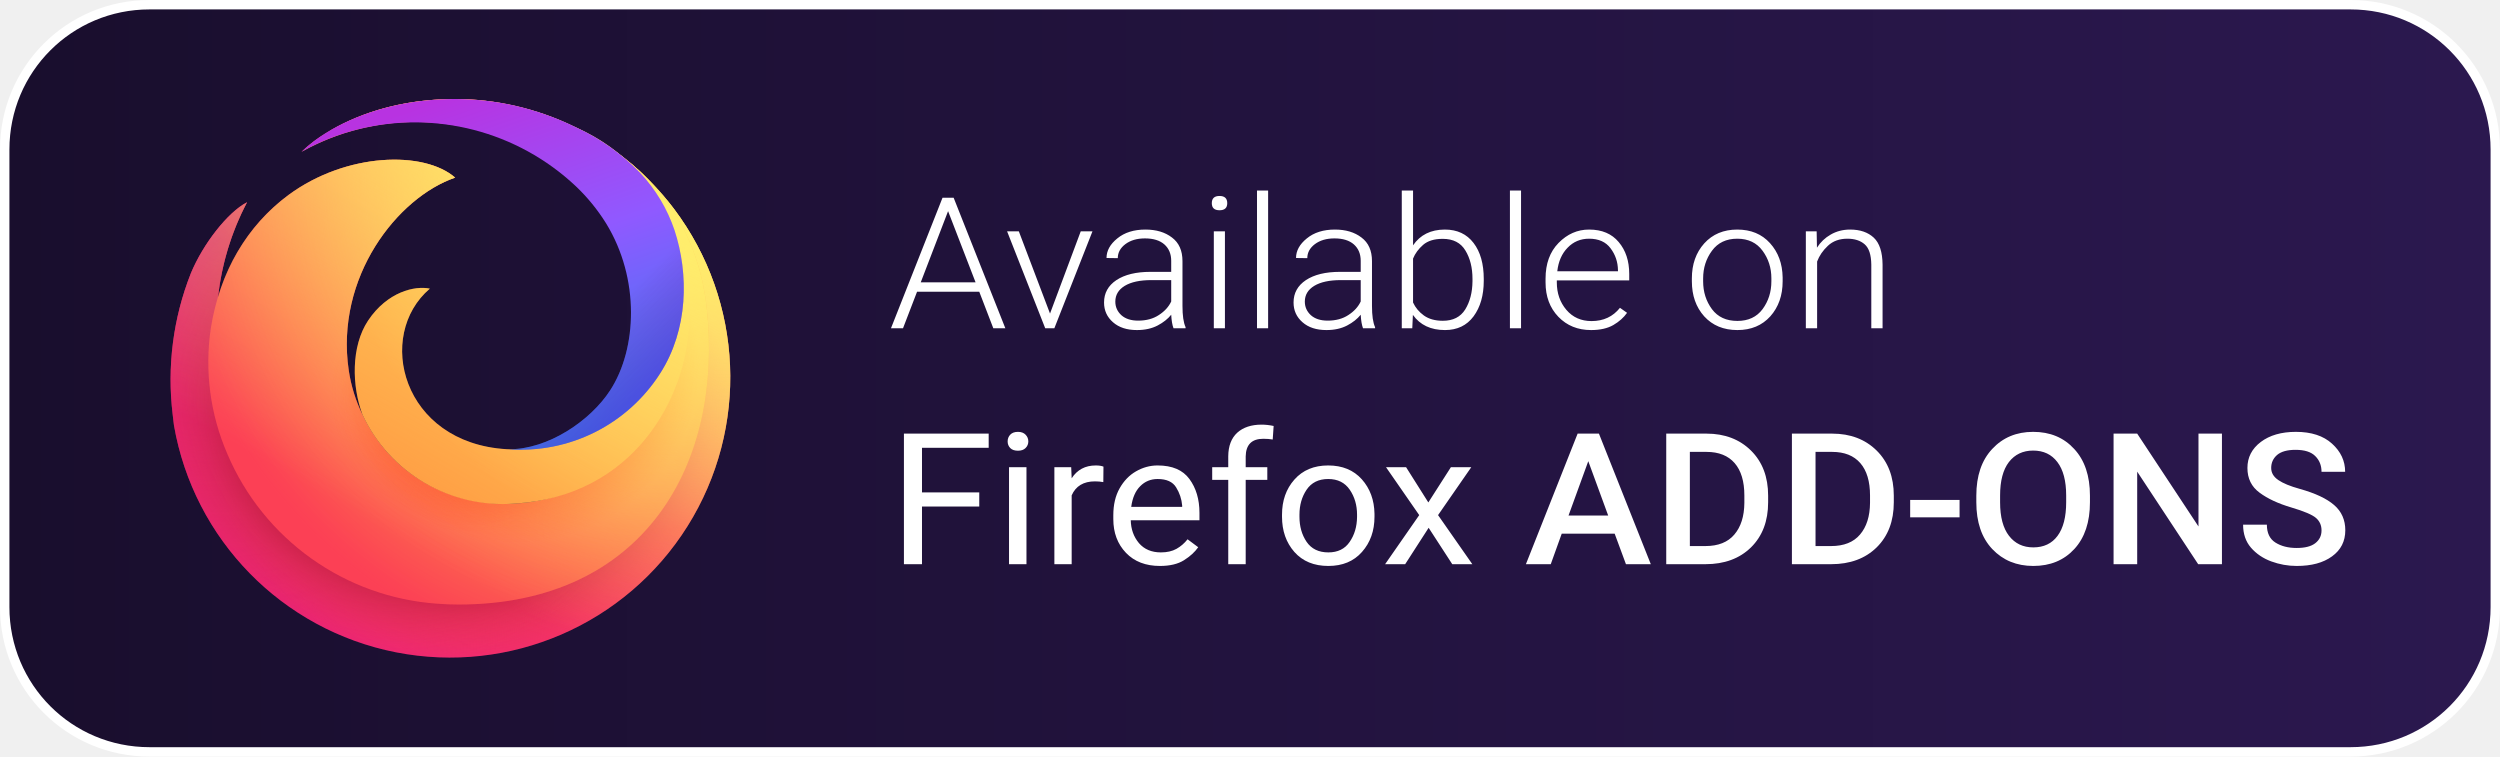
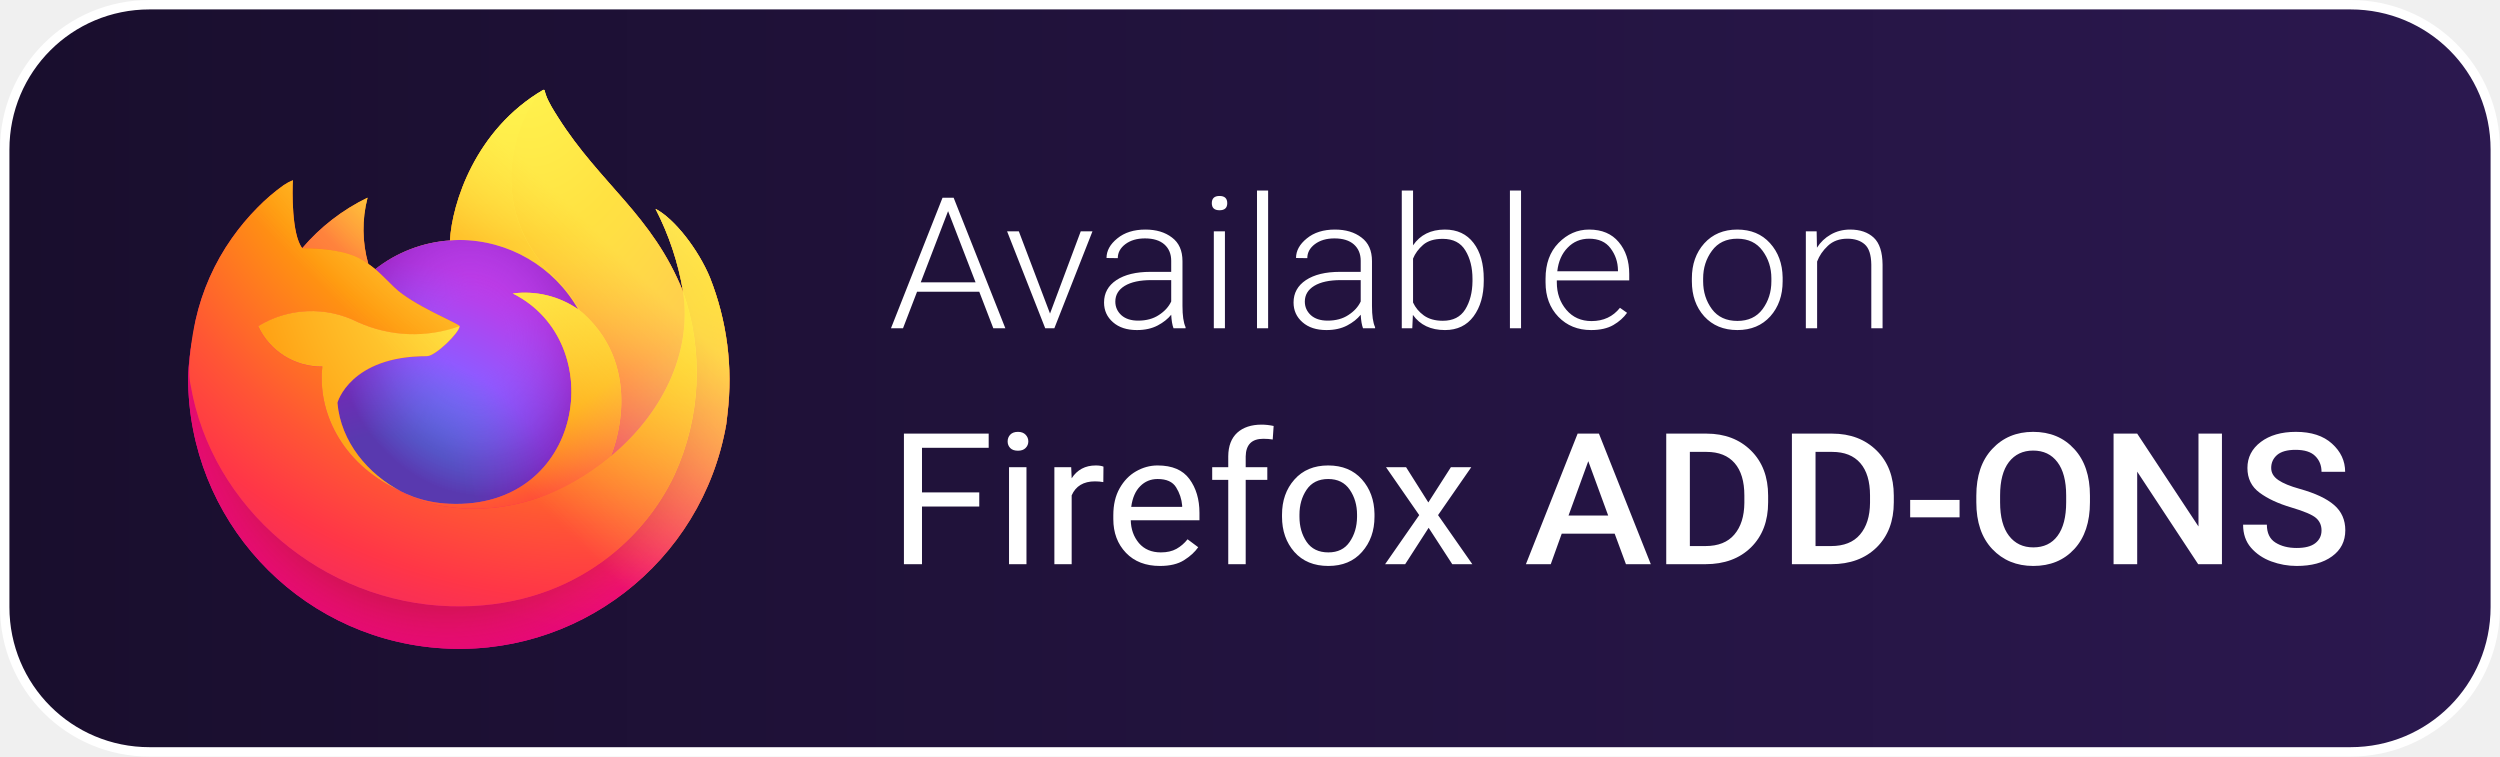
<svg xmlns="http://www.w3.org/2000/svg" xmlns:xlink="http://www.w3.org/1999/xlink" width="978.819" height="296.226" viewBox="0 0 258.979 78.376" version="1.1" id="svg5" xml:space="preserve">
  <defs id="defs2">
    <linearGradient id="linearGradient502">
      <stop style="stop-color:#190e2d;stop-opacity:1" offset="0" id="stop498" />
      <stop style="stop-color:#2b184f;stop-opacity:1" offset="1" id="stop500" />
    </linearGradient>
    <style id="style132">.a{fill:#d53;}.b{fill:#fff;}.c{fill:#ddd;}.d{fill:#fc0;}.e{fill:#6b5;}.f{fill:#4a4;}.g{fill:#148;}</style>
    <linearGradient xlink:href="#linearGradient502" id="linearGradient504" x1="2.0345053e-05" y1="39.688" x2="264.583" y2="39.688" gradientUnits="userSpaceOnUse" gradientTransform="matrix(0.9751334,0,0,0.9751334,3.289646,0.9868937)" />
    <radialGradient id="a" cx="-1186.91" cy="-517.676" r="90.78" gradientTransform="matrix(0.7246295,0,0,0.7246295,932.3886,398.4831)" gradientUnits="userSpaceOnUse">
      <stop offset="0" stop-color="#fff36e" id="stop1289" />
      <stop offset=".5" stop-color="#fc4055" id="stop1291" />
      <stop offset="1" stop-color="#e31587" id="stop1293" />
    </radialGradient>
    <radialGradient id="b" cx="-1251.812" cy="-513.921" r="53.726" gradientTransform="matrix(0.7246295,0,0,0.7246295,932.3886,398.4831)" gradientUnits="userSpaceOnUse">
      <stop offset=".001" stop-color="#c60084" id="stop1296" />
      <stop offset="1" stop-color="#fc4055" stop-opacity="0" id="stop1298" />
    </radialGradient>
    <radialGradient id="c" cx="-1179.15" cy="-522.842" r="106.599" gradientTransform="matrix(0.7246295,0,0,0.7246295,932.3886,398.4831)" gradientUnits="userSpaceOnUse">
      <stop offset="0" stop-color="#ffde67" stop-opacity=".6" id="stop1301" />
      <stop offset=".093" stop-color="#ffd966" stop-opacity=".581" id="stop1303" />
      <stop offset=".203" stop-color="#ffca65" stop-opacity=".525" id="stop1305" />
      <stop offset=".321" stop-color="#feb262" stop-opacity=".432" id="stop1307" />
      <stop offset=".446" stop-color="#fe8f5e" stop-opacity=".302" id="stop1309" />
      <stop offset=".573" stop-color="#fd6459" stop-opacity=".137" id="stop1311" />
      <stop offset=".664" stop-color="#fc4055" stop-opacity="0" id="stop1313" />
    </radialGradient>
    <radialGradient id="d" cx="42.285" cy="44.499" r="137.521" gradientTransform="matrix(0.7246295,0,0,0.7246295,20.48502,11.41787)" gradientUnits="userSpaceOnUse">
      <stop offset=".153" stop-color="#810220" id="stop1316" />
      <stop offset=".167" stop-color="#920b27" stop-opacity=".861" id="stop1318" />
      <stop offset=".216" stop-color="#cb2740" stop-opacity=".398" id="stop1320" />
      <stop offset=".253" stop-color="#ef394f" stop-opacity=".11" id="stop1322" />
      <stop offset=".272" stop-color="#fc4055" stop-opacity="0" id="stop1324" />
    </radialGradient>
    <radialGradient id="e" cx="31.878" cy="42.77" r="137.521" gradientTransform="matrix(0.7246295,0,0,0.7246295,20.48502,11.41787)" gradientUnits="userSpaceOnUse">
      <stop offset=".113" stop-color="#810220" id="stop1327" />
      <stop offset=".133" stop-color="#920b27" stop-opacity=".861" id="stop1329" />
      <stop offset=".204" stop-color="#cb2740" stop-opacity=".398" id="stop1331" />
      <stop offset=".257" stop-color="#ef394f" stop-opacity=".11" id="stop1333" />
      <stop offset=".284" stop-color="#fc4055" stop-opacity="0" id="stop1335" />
    </radialGradient>
    <linearGradient id="f" x1="-1212.61" y1="-525.103" x2="-1189.052" y2="-484.299" gradientTransform="matrix(0.7246295,0,0,0.7246295,932.3886,397.6346)" gradientUnits="userSpaceOnUse">
      <stop offset="0" stop-color="#ffbd4f" id="stop1338" />
      <stop offset=".508" stop-color="#ff9640" stop-opacity="0" id="stop1340" />
    </linearGradient>
    <radialGradient id="g" cx="-1255.933" cy="-77.395" r="88.863" gradientTransform="matrix(0.6949197,0,0,0.696369,943.5877,74.14398)" gradientUnits="userSpaceOnUse">
      <stop offset="0" stop-color="#ff9640" id="stop1343" />
      <stop offset=".8" stop-color="#fc4055" id="stop1345" />
    </radialGradient>
    <radialGradient id="h" cx="-1255.933" cy="-77.395" r="88.863" gradientTransform="matrix(0.6949197,0,0,0.696369,943.5877,74.14398)" gradientUnits="userSpaceOnUse">
      <stop offset=".084" stop-color="#ffde67" id="stop1348" />
      <stop offset=".147" stop-color="#ffdc66" stop-opacity=".968" id="stop1350" />
      <stop offset=".246" stop-color="#ffd562" stop-opacity=".879" id="stop1352" />
      <stop offset=".369" stop-color="#ffcb5d" stop-opacity=".734" id="stop1354" />
      <stop offset=".511" stop-color="#ffbc55" stop-opacity=".533" id="stop1356" />
      <stop offset=".667" stop-color="#ffaa4b" stop-opacity=".28" id="stop1358" />
      <stop offset=".822" stop-color="#ff9640" stop-opacity="0" id="stop1360" />
    </radialGradient>
    <radialGradient id="i" cx="49.941" cy="38.654" r="41.79" gradientTransform="matrix(0.1789835,0.7036153,-0.7326005,0.187679,76.05034,-2.897909)" gradientUnits="userSpaceOnUse">
      <stop offset=".363" stop-color="#fc4055" id="stop1363" />
      <stop offset=".443" stop-color="#fd604d" stop-opacity=".633" id="stop1365" />
      <stop offset=".545" stop-color="#fe8644" stop-opacity=".181" id="stop1367" />
      <stop offset=".59" stop-color="#ff9640" stop-opacity="0" id="stop1369" />
    </radialGradient>
    <radialGradient id="j" cx="42.737" cy="42.193" r="41.79" gradientTransform="matrix(0.7246295,0,0,0.7246295,20.48502,11.41787)" gradientUnits="userSpaceOnUse">
      <stop offset=".216" stop-color="#fc4055" stop-opacity=".8" id="stop1372" />
      <stop offset=".267" stop-color="#fd5251" stop-opacity=".633" id="stop1374" />
      <stop offset=".41" stop-color="#fe8345" stop-opacity=".181" id="stop1376" />
      <stop offset=".474" stop-color="#ff9640" stop-opacity="0" id="stop1378" />
    </radialGradient>
    <radialGradient id="k" cx="-1238.198" cy="-87.433" r="150.195" gradientTransform="matrix(0.6949197,0,0,0.696369,943.5877,74.14398)" gradientUnits="userSpaceOnUse">
      <stop offset=".054" stop-color="#fff36e" id="stop1381" />
      <stop offset=".457" stop-color="#ff9640" id="stop1383" />
      <stop offset=".639" stop-color="#ff9640" id="stop1385" />
    </radialGradient>
    <linearGradient id="l" x1="59.052" y1="7.083" x2="18.155" y2="77.92" gradientUnits="userSpaceOnUse" gradientTransform="matrix(0.7246295,0,0,0.7246295,20.48502,11.48671)">
      <stop offset="0" stop-color="#fff36e" stop-opacity=".8" id="stop1388" />
      <stop offset=".094" stop-color="#fff36e" stop-opacity=".699" id="stop1390" />
      <stop offset=".752" stop-color="#fff36e" stop-opacity="0" id="stop1392" />
    </linearGradient>
    <linearGradient id="m" x1="40.585" y1="-0.67" x2="62.3" y2="62.203" gradientUnits="userSpaceOnUse" gradientTransform="matrix(0.7246295,0,0,0.7246295,20.48502,11.48671)">
      <stop offset="0" stop-color="#b833e1" id="stop1395" />
      <stop offset=".371" stop-color="#9059ff" id="stop1397" />
      <stop offset=".614" stop-color="#5b6df8" id="stop1399" />
      <stop offset="1" stop-color="#0090ed" id="stop1401" />
    </linearGradient>
    <linearGradient id="n" x1="-1230.731" y1="-532.566" x2="-1190.37" y2="-492.205" gradientTransform="matrix(0.7246295,0,0,0.7246295,932.3886,397.6346)" gradientUnits="userSpaceOnUse">
      <stop offset=".805" stop-color="#722291" stop-opacity="0" id="stop1404" />
      <stop offset="1" stop-color="#592acb" stop-opacity=".5" id="stop1406" />
    </linearGradient>
+     <linearGradient id="a-3" x1="70.79" x2="6.447" y1="12.39" y2="74.47" gradientTransform="translate(-1.3,-0.004086)" gradientUnits="userSpaceOnUse">
+       <stop stop-color="#fff44f" offset=".048" id="stop1" />
+       <stop stop-color="#ffe847" offset=".111" id="stop2" />
+       <stop stop-color="#ffc830" offset=".225" id="stop3" />
+       <stop stop-color="#ff980e" offset=".368" id="stop4" />
+       <stop stop-color="#ff8b16" offset=".401" id="stop5" />
+       <stop stop-color="#ff672a" offset=".462" id="stop6" />
+       <stop stop-color="#ff3647" offset=".534" id="stop7" />
+       <stop stop-color="#e31587" offset=".705" id="stop8" />
+     </linearGradient>
+     <radialGradient id="b-6" cx="-7907" cy="-8515" r="80.8" gradientTransform="translate(7974,8524)" gradientUnits="userSpaceOnUse">
+       <stop stop-color="#ffbd4f" offset=".129" id="stop9" />
+       <stop stop-color="#ffac31" offset=".186" id="stop10" />
+       <stop stop-color="#ff9d17" offset=".247" id="stop11" />
+       <stop stop-color="#ff980e" offset=".283" id="stop12" />
+       <stop stop-color="#ff563b" offset=".403" id="stop13" />
+       <stop stop-color="#ff3750" offset=".467" id="stop14" />
+       <stop stop-color="#f5156c" offset=".71" id="stop15" />
+       <stop stop-color="#eb0878" offset=".782" id="stop16" />
+       <stop stop-color="#e50080" offset=".86" id="stop17" />
+     </radialGradient>
+     <radialGradient id="c-7" cx="-7937" cy="-8482" r="80.8" gradientTransform="translate(7974,8524)" gradientUnits="userSpaceOnUse">
+       <stop stop-color="#960e18" offset=".3" id="stop18" />
+       <stop stop-color="#b11927" stop-opacity=".74" offset=".351" id="stop19" />
+       <stop stop-color="#db293d" stop-opacity=".343" offset=".435" id="stop20" />
+       <stop stop-color="#f5334b" stop-opacity=".094" offset=".497" id="stop21" />
+       <stop stop-color="#ff3750" stop-opacity="0" offset=".53" id="stop22" />
+     </radialGradient>
+     <radialGradient id="d-5" cx="-7927" cy="-8533" r="58.53" gradientTransform="translate(7974,8524)" gradientUnits="userSpaceOnUse">
+       <stop stop-color="#fff44f" offset=".132" id="stop23" />
+       <stop stop-color="#ffdc3e" offset=".252" id="stop24" />
+       <stop stop-color="#ff9d12" offset=".506" id="stop25" />
+       <stop stop-color="#ff980e" offset=".526" id="stop26" />
+     </radialGradient>
+     <radialGradient id="e-3" cx="-7946" cy="-8461" r="38.47" gradientTransform="translate(7974,8524)" gradientUnits="userSpaceOnUse">
+       <stop stop-color="#3a8ee6" offset=".353" id="stop27" />
+       <stop stop-color="#5c79f0" offset=".472" id="stop28" />
+       <stop stop-color="#9059ff" offset=".669" id="stop29" />
+       <stop stop-color="#c139e6" offset="1" id="stop30" />
+     </radialGradient>
+     <radialGradient id="f-5" cx="-7936" cy="-8492" r="20.4" gradientTransform="matrix(0.972,-0.235,0.275,1.138,10090,7834)" gradientUnits="userSpaceOnUse">
+       <stop stop-color="#9059ff" stop-opacity="0" offset=".206" id="stop31" />
+       <stop stop-color="#8c4ff3" stop-opacity=".064" offset=".278" id="stop32" />
+       <stop stop-color="#7716a8" stop-opacity=".45" offset=".747" id="stop33" />
+       <stop stop-color="#6e008b" stop-opacity=".6" offset=".975" id="stop34" />
+     </radialGradient>
+     <radialGradient id="g-6" cx="-7938" cy="-8518" r="27.68" gradientTransform="translate(7974,8524)" gradientUnits="userSpaceOnUse">
+       <stop stop-color="#ffe226" offset="0" id="stop35" />
+       <stop stop-color="#ffdb27" offset=".121" id="stop36" />
+       <stop stop-color="#ffc82a" offset=".295" id="stop37" />
+       <stop stop-color="#ffa930" offset=".502" id="stop38" />
+       <stop stop-color="#ff7e37" offset=".732" id="stop39" />
+       <stop stop-color="#ff7139" offset=".792" id="stop40" />
+     </radialGradient>
+     <radialGradient id="h-2" cx="-7916" cy="-8536" r="118.1" gradientTransform="translate(7974,8524)" gradientUnits="userSpaceOnUse">
+       <stop stop-color="#fff44f" offset=".113" id="stop41" />
+       <stop stop-color="#ff980e" offset=".456" id="stop42" />
+       <stop stop-color="#ff5634" offset=".622" id="stop43" />
+       <stop stop-color="#ff3647" offset=".716" id="stop44" />
+       <stop stop-color="#e31587" offset=".904" id="stop45" />
+     </radialGradient>
+     <radialGradient id="i-9" cx="-7927" cy="-8523" r="86.5" gradientTransform="matrix(0.105,0.995,-0.653,0.069,-4685,8470)" gradientUnits="userSpaceOnUse">
+       <stop stop-color="#fff44f" offset="0" id="stop46" />
+       <stop stop-color="#ffe847" offset=".06" id="stop47" />
+       <stop stop-color="#ffc830" offset=".168" id="stop48" />
+       <stop stop-color="#ff980e" offset=".304" id="stop49" />
+       <stop stop-color="#ff8b16" offset=".356" id="stop50" />
+       <stop stop-color="#ff672a" offset=".455" id="stop51" />
+       <stop stop-color="#ff3647" offset=".57" id="stop52" />
+       <stop stop-color="#e31587" offset=".737" id="stop53" />
+     </radialGradient>
+     <radialGradient id="j-1" cx="-7938" cy="-8508" r="73.72" gradientTransform="translate(7974,8524)" gradientUnits="userSpaceOnUse">
+       <stop stop-color="#fff44f" offset=".137" id="stop54" />
+       <stop stop-color="#ff980e" offset=".48" id="stop55" />
+       <stop stop-color="#ff5634" offset=".592" id="stop56" />
+       <stop stop-color="#ff3647" offset=".655" id="stop57" />
+       <stop stop-color="#e31587" offset=".904" id="stop58" />
+     </radialGradient>
+     <radialGradient id="k-2" cx="-7919" cy="-8504" r="80.69" gradientTransform="translate(7974,8524)" gradientUnits="userSpaceOnUse">
+       <stop stop-color="#fff44f" offset=".094" id="stop59" />
+       <stop stop-color="#ffe141" offset=".231" id="stop60" />
+       <stop stop-color="#ffaf1e" offset=".509" id="stop61" />
+       <stop stop-color="#ff980e" offset=".626" id="stop62" />
+     </radialGradient>
+     <linearGradient id="l-7" x1="70.01" x2="15.27" y1="12.06" y2="66.81" gradientTransform="translate(-1.3,-0.004086)" gradientUnits="userSpaceOnUse">
+       <stop stop-color="#fff44f" stop-opacity=".8" offset=".167" id="stop63" />
+       <stop stop-color="#fff44f" stop-opacity=".634" offset=".266" id="stop64" />
+       <stop stop-color="#fff44f" stop-opacity=".217" offset=".489" id="stop65" />
+       <stop stop-color="#fff44f" stop-opacity="0" offset=".6" id="stop66" />
+     </linearGradient>
  </defs>
  <g id="layer1" transform="translate(-2.802099,-0.4993272)">
    <path id="rect353" style="fill:url(#linearGradient504);stroke:#ffffff;stroke-width:0.975;stroke-linecap:round;stroke-linejoin:round;stroke-opacity:1" d="M 18.29,0.987 H 246.294 c 8.31,0 15,6.69 15,15 v 47.401 c 0,8.31 -6.69,15 -15,15 H 18.29 c -8.31,0 -15,-6.69 -15,-15 V 15.987 c 0,-8.31 6.69,-15 15,-15 z" />
-     <g id="g1538" transform="translate(0,-0.7317905)">
-       <path d="M 72.618,22.863 A 28.601,28.601 0 0 0 50.621,11.493 c -6.73,-0.135 -11.38,1.888 -14.01,3.514 3.52,-2.041 8.613,-3.199 13.072,-3.142 11.471,0.145 23.791,7.957 25.621,22.038 2.101,16.164 -9.157,29.654 -24.995,29.695 -17.424,0.044 -28.021,-15.383 -25.251,-29.24 a 14.301,14.301 0 0 1 0.299,-2.02 27.402,27.402 0 0 1 3.038,-10.158 c -2.006,1.038 -4.562,4.322 -5.822,7.364 a 29.967,29.967 0 0 0 -1.883,14.622 c 0.043,0.375 0.083,0.75 0.132,1.122 A 29.03,29.03 0 1 0 72.618,22.863 Z m -45.942,2.527 z" fill="url(#a)" id="path1411" style="fill:url(#a);stroke-width:0.725" />
-       <path d="M 72.618,22.863 A 28.601,28.601 0 0 0 50.621,11.493 c -6.73,-0.135 -11.38,1.888 -14.01,3.514 3.52,-2.041 8.613,-3.199 13.072,-3.142 11.471,0.145 23.791,7.957 25.621,22.038 2.101,16.164 -9.157,29.654 -24.995,29.695 -17.424,0.044 -28.021,-15.383 -25.251,-29.24 a 14.301,14.301 0 0 1 0.299,-2.02 27.402,27.402 0 0 1 3.038,-10.158 c -2.006,1.038 -4.562,4.322 -5.822,7.364 a 29.967,29.967 0 0 0 -1.883,14.622 c 0.043,0.375 0.083,0.75 0.132,1.122 A 29.03,29.03 0 1 0 72.618,22.863 Z m -45.942,2.527 z" fill="url(#b)" opacity="0.67" id="path1413" style="fill:url(#b);stroke-width:0.725" />
-       <path d="M 72.618,22.863 A 28.601,28.601 0 0 0 50.621,11.493 c -6.73,-0.135 -11.38,1.888 -14.01,3.514 3.52,-2.041 8.613,-3.199 13.072,-3.142 11.471,0.145 23.791,7.957 25.621,22.038 2.101,16.164 -9.157,29.654 -24.995,29.695 -17.424,0.044 -28.021,-15.383 -25.251,-29.24 a 14.301,14.301 0 0 1 0.299,-2.02 27.402,27.402 0 0 1 3.038,-10.158 c -2.006,1.038 -4.562,4.322 -5.822,7.364 a 29.967,29.967 0 0 0 -1.883,14.622 c 0.043,0.375 0.083,0.75 0.132,1.122 A 29.03,29.03 0 1 0 72.618,22.863 Z m -45.942,2.527 z" fill="url(#c)" id="path1415" style="fill:url(#c);stroke-width:0.725" />
-       <path d="M 72.618,22.863 A 28.601,28.601 0 0 0 50.621,11.493 c -6.73,-0.135 -11.38,1.888 -14.01,3.514 3.52,-2.041 8.613,-3.199 13.072,-3.142 11.471,0.145 23.791,7.957 25.621,22.038 2.101,16.164 -9.157,29.654 -24.995,29.695 -17.424,0.044 -28.021,-15.383 -25.251,-29.24 a 14.301,14.301 0 0 1 0.299,-2.02 27.402,27.402 0 0 1 3.038,-10.158 c -2.006,1.038 -4.562,4.322 -5.822,7.364 a 29.967,29.967 0 0 0 -1.883,14.622 c 0.043,0.375 0.083,0.75 0.132,1.122 A 29.03,29.03 0 1 0 72.618,22.863 Z m -45.942,2.527 z" fill="url(#d)" id="path1417" style="fill:url(#d);stroke-width:0.725" />
-       <path d="M 72.618,22.863 A 28.601,28.601 0 0 0 50.621,11.493 c -6.73,-0.135 -11.38,1.888 -14.01,3.514 3.52,-2.041 8.613,-3.199 13.072,-3.142 11.471,0.145 23.791,7.957 25.621,22.038 2.101,16.164 -9.157,29.654 -24.995,29.695 -17.424,0.044 -28.021,-15.383 -25.251,-29.24 a 14.301,14.301 0 0 1 0.299,-2.02 27.402,27.402 0 0 1 3.038,-10.158 c -2.006,1.038 -4.562,4.322 -5.822,7.364 a 29.967,29.967 0 0 0 -1.883,14.622 c 0.043,0.375 0.083,0.75 0.132,1.122 A 29.03,29.03 0 1 0 72.618,22.863 Z m -45.942,2.527 z" fill="url(#e)" id="path1419" style="fill:url(#e);stroke-width:0.725" />
-       <path d="m 75.304,33.903 a 29.717,29.717 0 0 1 0.217,5.251 q 1.442,-0.217 2.889,-0.384 A 28.992,28.992 0 0 0 72.618,22.863 28.601,28.601 0 0 0 50.621,11.493 c -6.73,-0.135 -11.38,1.888 -14.01,3.514 3.52,-2.041 8.613,-3.199 13.072,-3.142 11.471,0.146 23.791,7.955 25.621,22.038 z" fill="url(#f)" id="path1421" style="fill:url(#f);stroke-width:0.725" />
-       <path d="M 76.01,33.1 C 74.379,18.384 61.255,11.769 49.683,11.865 c -4.46,0.036 -9.553,1.101 -13.072,3.142 a 14.275,14.275 0 0 0 -2.58,1.956 c 0.093,-0.078 0.372,-0.307 0.835,-0.625 l 0.046,-0.031 0.041,-0.028 a 19.315,19.315 0 0 1 5.574,-2.588 31.521,31.521 0 0 1 9.553,-1.118 24.097,24.097 0 0 1 22.645,23.183 C 72.989,45.327 65.157,52.957 56.128,53.399 49.562,53.721 43.375,50.544 40.353,44.187 A 15.71,15.71 0 0 1 38.93,39.598 c -1.432,-9.674 5.064,-17.924 11.022,-19.966 -3.214,-2.807 -11.267,-2.617 -17.26,1.793 -4.316,3.175 -7.116,8.006 -8.043,13.768 a 23.873,23.873 0 0 0 1.696,13.043 25.579,25.579 0 0 0 21.803,15.538 q 1.079,0.083 2.162,0.082 c 19.175,0 27.494,-14.556 25.7,-30.756 z" fill="url(#g)" id="path1423" style="fill:url(#g);stroke-width:0.725" />
-       <path d="M 76.01,33.1 C 74.379,18.384 61.255,11.769 49.683,11.865 c -4.46,0.036 -9.553,1.101 -13.072,3.142 a 14.275,14.275 0 0 0 -2.58,1.956 c 0.093,-0.078 0.372,-0.307 0.835,-0.625 l 0.046,-0.031 0.041,-0.028 a 19.315,19.315 0 0 1 5.574,-2.588 31.521,31.521 0 0 1 9.553,-1.118 24.097,24.097 0 0 1 22.645,23.183 C 72.989,45.327 65.157,52.957 56.128,53.399 49.562,53.721 43.375,50.544 40.353,44.187 A 15.71,15.71 0 0 1 38.93,39.598 c -1.432,-9.674 5.064,-17.924 11.022,-19.966 -3.214,-2.807 -11.267,-2.617 -17.26,1.793 -4.316,3.175 -7.116,8.006 -8.043,13.768 a 23.873,23.873 0 0 0 1.696,13.043 25.579,25.579 0 0 0 21.803,15.538 q 1.079,0.083 2.162,0.082 c 19.175,0 27.494,-14.556 25.7,-30.756 z" fill="url(#h)" id="path1425" style="fill:url(#h);stroke-width:0.725" />
-       <path d="M 76.01,33.1 C 74.379,18.384 61.255,11.769 49.683,11.865 c -4.46,0.036 -9.553,1.101 -13.072,3.142 a 14.275,14.275 0 0 0 -2.58,1.956 c 0.093,-0.078 0.372,-0.307 0.835,-0.625 l 0.046,-0.031 0.041,-0.028 a 19.315,19.315 0 0 1 5.574,-2.588 31.521,31.521 0 0 1 9.553,-1.118 24.097,24.097 0 0 1 22.645,23.183 C 72.989,45.327 65.157,52.957 56.128,53.399 49.562,53.721 43.375,50.544 40.353,44.187 A 15.71,15.71 0 0 1 38.93,39.598 c -1.432,-9.674 5.064,-17.924 11.022,-19.966 -3.214,-2.807 -11.267,-2.617 -17.26,1.793 -4.316,3.175 -7.116,8.006 -8.043,13.768 a 23.873,23.873 0 0 0 1.696,13.043 25.579,25.579 0 0 0 21.803,15.538 q 1.079,0.083 2.162,0.082 c 19.175,0 27.494,-14.556 25.7,-30.756 z" style="mix-blend-mode:multiply;fill:url(#i);stroke-width:0.725" opacity="0.53" fill="url(#i)" id="path1427" />
-       <path d="M 76.01,33.1 C 74.379,18.384 61.255,11.769 49.683,11.865 c -4.46,0.036 -9.553,1.101 -13.072,3.142 a 14.275,14.275 0 0 0 -2.58,1.956 c 0.093,-0.078 0.372,-0.307 0.835,-0.625 l 0.046,-0.031 0.041,-0.028 a 19.315,19.315 0 0 1 5.574,-2.588 31.521,31.521 0 0 1 9.553,-1.118 24.097,24.097 0 0 1 22.645,23.183 C 72.989,45.327 65.157,52.957 56.128,53.399 49.562,53.721 43.375,50.544 40.353,44.187 A 15.71,15.71 0 0 1 38.93,39.598 c -1.432,-9.674 5.064,-17.924 11.022,-19.966 -3.214,-2.807 -11.267,-2.617 -17.26,1.793 -4.316,3.175 -7.116,8.006 -8.043,13.768 a 23.873,23.873 0 0 0 1.696,13.043 25.579,25.579 0 0 0 21.803,15.538 q 1.079,0.083 2.162,0.082 c 19.175,0 27.494,-14.556 25.7,-30.756 z" style="mix-blend-mode:multiply;fill:url(#j);stroke-width:0.725" opacity="0.53" fill="url(#j)" id="path1429" />
-       <path d="M 56.128,53.399 C 68.519,52.646 73.824,42.385 74.156,35.106 74.675,23.733 67.928,11.472 50.079,12.574 a 31.521,31.521 0 0 0 -9.553,1.12 20.909,20.909 0 0 0 -5.574,2.588 l -0.041,0.028 -0.046,0.031 q -0.416,0.29 -0.814,0.61 a 24.262,24.262 0 0 1 15.201,-2.852 c 10.248,1.345 19.617,9.317 19.617,19.835 0,8.093 -6.254,14.275 -13.578,13.831 -10.88,-0.652 -13.623,-11.811 -7.963,-16.633 -1.526,-0.328 -4.394,0.315 -6.391,3.301 -1.792,2.681 -1.691,6.819 -0.585,9.754 a 16.027,16.027 0 0 0 15.775,9.212 z" fill="url(#k)" id="path1431" style="fill:url(#k);stroke-width:0.725" />
-       <path d="m 72.618,22.863 a 28.955,28.955 0 0 0 -2.523,-2.885 22.711,22.711 0 0 0 -2.302,-2.12 17.676,17.676 0 0 1 1.34,1.297 16.28,16.28 0 0 1 3.538,5.901 c 1.514,4.586 1.415,10.326 -1.475,14.834 a 17.057,17.057 0 0 1 -15.112,7.895 c -0.262,0 -0.525,0 -0.791,-0.019 C 44.412,47.113 41.669,35.954 47.33,31.132 c -1.527,-0.328 -4.395,0.315 -6.392,3.301 -1.792,2.681 -1.691,6.819 -0.585,9.754 A 15.709,15.709 0 0 1 38.93,39.598 C 37.498,29.924 43.994,21.674 49.951,19.632 46.738,16.824 38.685,17.015 32.691,21.424 a 20.177,20.177 0 0 0 -7.309,10.58 27.898,27.898 0 0 1 3.014,-9.821 c -2.006,1.038 -4.562,4.322 -5.822,7.364 a 29.967,29.967 0 0 0 -1.883,14.62 c 0.043,0.375 0.083,0.75 0.132,1.122 A 29.03,29.03 0 1 0 72.618,22.863 Z" fill="url(#l)" id="path1433" style="fill:url(#l);stroke-width:0.725" />
-       <path d="m 72.67,25.056 a 16.274,16.274 0 0 0 -3.538,-5.901 21.901,21.901 0 0 0 -6.59,-4.705 29.361,29.361 0 0 0 -6.478,-2.296 28.865,28.865 0 0 0 -12.003,-0.072 c -4.118,0.87 -7.739,2.651 -10.03,4.879 a 23.261,23.261 0 0 1 5.82,-2.319 24.322,24.322 0 0 1 22.589,5.869 19.572,19.572 0 0 1 3.137,3.841 c 3.547,5.767 3.212,13.018 0.446,17.294 -2.054,3.177 -6.454,6.159 -10.559,6.125 a 17.122,17.122 0 0 0 15.732,-7.877 c 2.891,-4.51 2.989,-10.25 1.475,-14.836 z" fill="url(#m)" id="path1435" style="fill:url(#m);stroke-width:0.725" />
-       <path d="m 72.67,25.056 a 16.274,16.274 0 0 0 -3.538,-5.901 21.901,21.901 0 0 0 -6.59,-4.705 29.361,29.361 0 0 0 -6.478,-2.296 28.865,28.865 0 0 0 -12.003,-0.072 c -4.118,0.87 -7.739,2.651 -10.03,4.879 a 23.261,23.261 0 0 1 5.82,-2.319 24.322,24.322 0 0 1 22.589,5.869 19.572,19.572 0 0 1 3.137,3.841 c 3.547,5.767 3.212,13.018 0.446,17.294 -2.054,3.177 -6.454,6.159 -10.559,6.125 a 17.122,17.122 0 0 0 15.732,-7.877 c 2.891,-4.51 2.989,-10.25 1.475,-14.836 z" fill="url(#n)" id="path1437" style="fill:url(#n);stroke-width:0.725" />
-     </g>
    <text xml:space="preserve" style="font-style:normal;font-weight:normal;font-size:19.466px;line-height:1.25;font-family:sans-serif;fill:#ffffff;fill-opacity:1;stroke:none;stroke-width:0.487" x="92.612" y="35.321" id="text1234" transform="scale(1.023548,0.9769939)">
      <tspan id="tspan1232" style="font-style:normal;font-variant:normal;font-weight:300;font-stretch:normal;font-family:Roboto;-inkscape-font-specification:'Roboto Light';fill:#ffffff;stroke-width:0.487" x="92.612" y="35.321">Available on</tspan>
      <tspan style="font-style:normal;font-variant:normal;font-weight:normal;font-stretch:normal;font-family:Roboto;-inkscape-font-specification:Roboto;fill:#ffffff;stroke-width:0.487" x="92.612" y="60.332" id="tspan1236">Firefox <tspan style="font-style:normal;font-variant:normal;font-weight:500;font-stretch:normal;font-family:Roboto;-inkscape-font-specification:'Roboto Medium'" id="tspan1635">ADD-ONS</tspan>
      </tspan>
    </text>
+     <g transform="matrix(0.7244428,0,0,0.7244428,22.28673,9.808719)" id="g77" style="display:inline">
+       <path d="m 74.62,26.83 c -1.684,-4.052 -5.1,-8.427 -7.775,-9.81 a 40.27,40.27 0 0 1 3.925,11.76 l 0.007,0.065 C 66.395,17.925 58.967,13.515 52.897,3.925 52.59,3.44 52.283,2.954 51.984,2.441 51.813,2.148 51.676,1.884 51.557,1.641 a 7.053,7.053 0 0 1 -0.578,-1.535 0.1,0.1 0 0 0 -0.088,-0.1 0.138,0.138 0 0 0 -0.073,0 c -0.005,0 -0.013,0.009 -0.019,0.011 -0.006,0.002 -0.019,0.011 -0.028,0.015 l 0.015,-0.026 c -9.735,5.7 -13.04,16.25 -13.34,21.53 a 19.39,19.39 0 0 0 -10.67,4.111 11.59,11.59 0 0 0 -1,-0.758 17.97,17.97 0 0 1 -0.109,-9.473 28.7,28.7 0 0 0 -9.329,7.21 H 16.32 c -1.536,-1.947 -1.428,-8.367 -1.34,-9.708 a 6.928,6.928 0 0 0 -1.294,0.687 28.22,28.22 0 0 0 -3.788,3.245 33.84,33.84 0 0 0 -3.623,4.347 v 0.006 -0.007 a 32.73,32.73 0 0 0 -5.2,11.74 l -0.052,0.256 c -0.073,0.341 -0.336,2.049 -0.381,2.42 0,0.029 -0.006,0.056 -0.009,0.085 A 36.94,36.94 0 0 0 0.004,41.04 v 0.2 a 38.76,38.76 0 0 0 76.95,6.554 c 0.065,-0.5 0.118,-0.995 0.176,-1.5 A 39.86,39.86 0 0 0 74.616,26.824 Z M 29.95,57.17 c 0.181,0.087 0.351,0.181 0.537,0.264 l 0.027,0.017 Q 30.232,57.316 29.95,57.17 Z m 8.878,-23.38 m 31.95,-4.934 v -0.037 l 0.007,0.041 z" fill="url(#a)" id="path66" style="fill:url(#a-3)" />
+       <path d="m 74.62,26.83 c -1.684,-4.052 -5.1,-8.427 -7.775,-9.81 a 40.27,40.27 0 0 1 3.925,11.76 v 0.037 l 0.007,0.041 a 35.1,35.1 0 0 1 -1.206,26.16 c -4.442,9.531 -15.19,19.3 -32.02,18.82 -18.18,-0.515 -34.2,-14.01 -37.19,-31.68 -0.545,-2.787 0,-4.2 0.274,-6.465 a 28.88,28.88 0 0 0 -0.623,5.348 v 0.2 a 38.76,38.76 0 0 0 76.95,6.554 c 0.065,-0.5 0.118,-0.995 0.176,-1.5 a 39.86,39.86 0 0 0 -2.514,-19.47 z" fill="url(#b)" id="path67" style="fill:url(#b-6)" />
+       <path d="m 74.62,26.83 c -1.684,-4.052 -5.1,-8.427 -7.775,-9.81 a 40.27,40.27 0 0 1 3.925,11.76 v 0.037 l 0.007,0.041 a 35.1,35.1 0 0 1 -1.206,26.16 c -4.442,9.531 -15.19,19.3 -32.02,18.82 -18.18,-0.515 -34.2,-14.01 -37.19,-31.68 -0.545,-2.787 0,-4.2 0.274,-6.465 a 28.88,28.88 0 0 0 -0.623,5.348 v 0.2 a 38.76,38.76 0 0 0 76.95,6.554 c 0.065,-0.5 0.118,-0.995 0.176,-1.5 a 39.86,39.86 0 0 0 -2.514,-19.47 z" fill="url(#c)" id="path68" style="fill:url(#c-7)" />
+       <path d="m 55.78,31.38 c 0.084,0.059 0.162,0.118 0.241,0.177 a 21.1,21.1 0 0 0 -3.6,-4.695 C 40.371,14.812 49.264,0.742 50.763,0.022 L 50.778,0 c -9.735,5.7 -13.04,16.25 -13.34,21.53 0.452,-0.031 0.9,-0.069 1.362,-0.069 a 19.56,19.56 0 0 1 16.98,9.917 z" fill="url(#d)" id="path69" style="fill:url(#d-5)" />
+       <path d="m 38.82,33.79 c -0.064,0.964 -3.47,4.289 -4.661,4.289 -11.02,0 -12.81,6.667 -12.81,6.667 0.488,5.614 4.4,10.24 9.129,12.68 0.216,0.112 0.435,0.213 0.654,0.312 q 0.569,0.252 1.138,0.466 a 17.24,17.24 0 0 0 5.043,0.973 c 19.32,0.906 23.06,-23.1 9.119,-30.07 a 13.38,13.38 0 0 1 9.345,2.269 19.56,19.56 0 0 0 -16.98,-9.917 c -0.46,0 -0.91,0.038 -1.362,0.069 a 19.39,19.39 0 0 0 -10.67,4.111 c 0.591,0.5 1.258,1.168 2.663,2.553 2.63,2.591 9.375,5.275 9.39,5.59 z" fill="url(#e)" id="path70" style="fill:url(#e-3)" />
+       <path d="m 38.82,33.79 c -0.064,0.964 -3.47,4.289 -4.661,4.289 -11.02,0 -12.81,6.667 -12.81,6.667 0.488,5.614 4.4,10.24 9.129,12.68 0.216,0.112 0.435,0.213 0.654,0.312 q 0.569,0.252 1.138,0.466 a 17.24,17.24 0 0 0 5.043,0.973 c 19.32,0.906 23.06,-23.1 9.119,-30.07 a 13.38,13.38 0 0 1 9.345,2.269 19.56,19.56 0 0 0 -16.98,-9.917 c -0.46,0 -0.91,0.038 -1.362,0.069 a 19.39,19.39 0 0 0 -10.67,4.111 c 0.591,0.5 1.258,1.168 2.663,2.553 2.63,2.591 9.375,5.275 9.39,5.59 z" fill="url(#f)" id="path71" style="fill:url(#f-5)" />
+       <path d="m 24.96,24.36 c 0.314,0.2 0.573,0.374 0.8,0.531 a 17.97,17.97 0 0 1 -0.109,-9.473 28.7,28.7 0 0 0 -9.329,7.21 c 0.189,-0.005 5.811,-0.106 8.638,1.732 z" fill="url(#g)" id="path72" style="fill:url(#g-6)" />
+       <path d="m 0.354,42.16 c 2.991,17.67 19.01,31.17 37.19,31.68 16.83,0.476 27.58,-9.294 32.02,-18.82 A 35.1,35.1 0 0 0 70.77,28.86 v -0.037 c 0,-0.029 -0.006,-0.046 0,-0.037 l 0.007,0.065 c 1.375,8.977 -3.191,17.67 -10.33,23.56 l -0.022,0.05 c -13.91,11.33 -27.22,6.834 -29.91,5 Q 30.233,57.326 29.951,57.18 C 21.842,53.304 18.491,45.92 19.211,39.58 a 9.953,9.953 0 0 1 -9.181,-5.775 14.62,14.62 0 0 1 14.25,-0.572 19.3,19.3 0 0 0 14.55,0.572 c -0.015,-0.315 -6.76,-3 -9.39,-5.59 -1.405,-1.385 -2.072,-2.052 -2.663,-2.553 a 11.59,11.59 0 0 0 -1,-0.758 c -0.23,-0.157 -0.489,-0.327 -0.8,-0.531 -2.827,-1.838 -8.449,-1.737 -8.635,-1.732 h -0.018 c -1.536,-1.947 -1.428,-8.367 -1.34,-9.708 A 6.928,6.928 0 0 0 13.69,13.62 28.22,28.22 0 0 0 9.902,16.865 33.84,33.84 0 0 0 6.264,21.202 v 0.006 -0.007 a 32.73,32.73 0 0 0 -5.2,11.74 C 1.045,33.02 -0.332,39.04 0.347,42.162 Z" fill="url(#h)" id="path73" style="fill:url(#h-2)" />
+       <path d="m 52.42,26.86 a 21.1,21.1 0 0 1 3.6,4.7 c 0.213,0.161 0.412,0.321 0.581,0.476 8.787,8.1 4.183,19.55 3.84,20.36 7.138,-5.881 11.7,-14.58 10.33,-23.56 C 66.387,17.906 58.951,13.496 52.891,3.906 52.584,3.421 52.277,2.935 51.978,2.422 51.807,2.129 51.67,1.865 51.551,1.622 a 7.053,7.053 0 0 1 -0.578,-1.535 0.1,0.1 0 0 0 -0.088,-0.1 0.138,0.138 0 0 0 -0.073,0 c -0.005,0 -0.013,0.009 -0.019,0.011 -0.006,0.002 -0.019,0.011 -0.028,0.015 -1.499,0.711 -10.39,14.79 1.66,26.83 z" fill="url(#i)" id="path74" style="fill:url(#i-9)" />
+       <path d="M 56.6,32.04 C 56.431,31.885 56.232,31.725 56.019,31.564 55.94,31.505 55.862,31.446 55.778,31.387 a 13.38,13.38 0 0 0 -9.345,-2.269 c 13.94,6.97 10.2,30.97 -9.119,30.07 a 17.24,17.24 0 0 1 -5.043,-0.973 q -0.569,-0.213 -1.138,-0.466 c -0.219,-0.1 -0.438,-0.2 -0.654,-0.312 l 0.027,0.017 c 2.694,1.839 16,6.332 29.91,-5 l 0.022,-0.05 c 0.347,-0.81 4.951,-12.26 -3.84,-20.36 z" fill="url(#j)" id="path75" style="fill:url(#j-1)" />
+       <path d="m 21.35,44.74 c 0,0 1.789,-6.667 12.81,-6.667 1.191,0 4.6,-3.325 4.661,-4.289 a 19.3,19.3 0 0 1 -14.55,-0.572 14.62,14.62 0 0 0 -14.25,0.572 9.953,9.953 0 0 0 9.181,5.775 c -0.718,6.337 2.632,13.72 10.74,17.6 0.181,0.087 0.351,0.181 0.537,0.264 -4.733,-2.445 -8.641,-7.069 -9.129,-12.68 z" fill="url(#k)" id="path76" style="fill:url(#k-2)" />
+       <path d="m 74.62,26.83 c -1.684,-4.052 -5.1,-8.427 -7.775,-9.81 a 40.27,40.27 0 0 1 3.925,11.76 l 0.007,0.065 C 66.395,17.925 58.967,13.515 52.897,3.925 52.59,3.44 52.283,2.954 51.984,2.441 51.813,2.148 51.676,1.884 51.557,1.641 a 7.053,7.053 0 0 1 -0.578,-1.535 0.1,0.1 0 0 0 -0.088,-0.1 0.138,0.138 0 0 0 -0.073,0 c -0.005,0 -0.013,0.009 -0.019,0.011 -0.006,0.002 -0.019,0.011 -0.028,0.015 l 0.015,-0.026 c -9.735,5.7 -13.04,16.25 -13.34,21.53 0.452,-0.031 0.9,-0.069 1.362,-0.069 a 19.56,19.56 0 0 1 16.98,9.917 13.38,13.38 0 0 0 -9.345,-2.269 c 13.94,6.97 10.2,30.97 -9.119,30.07 a 17.24,17.24 0 0 1 -5.043,-0.973 q -0.569,-0.213 -1.138,-0.466 c -0.219,-0.1 -0.438,-0.2 -0.654,-0.312 l 0.027,0.017 Q 30.234,57.316 29.952,57.17 c 0.181,0.087 0.351,0.181 0.537,0.264 -4.733,-2.446 -8.641,-7.07 -9.129,-12.68 0,0 1.789,-6.667 12.81,-6.667 1.191,0 4.6,-3.325 4.661,-4.289 -0.015,-0.315 -6.76,-3 -9.39,-5.59 -1.405,-1.385 -2.072,-2.052 -2.663,-2.553 a 11.59,11.59 0 0 0 -1,-0.758 17.97,17.97 0 0 1 -0.109,-9.473 28.7,28.7 0 0 0 -9.329,7.21 h -0.018 c -1.536,-1.947 -1.428,-8.367 -1.34,-9.708 A 6.928,6.928 0 0 0 13.688,13.613 28.22,28.22 0 0 0 9.9,16.858 33.84,33.84 0 0 0 6.277,21.205 v 0.006 -0.007 a 32.73,32.73 0 0 0 -5.2,11.74 L 1.025,33.2 c -0.073,0.341 -0.4,2.073 -0.447,2.445 a 45.09,45.09 0 0 0 -0.572,5.403 v 0.2 a 38.76,38.76 0 0 0 76.95,6.554 c 0.065,-0.5 0.118,-0.995 0.176,-1.5 a 39.86,39.86 0 0 0 -2.514,-19.47 z m -3.845,1.991 0.007,0.041 z" fill="url(#l)" id="path77" style="fill:url(#l-7)" />
+     </g>
  </g>
</svg>
